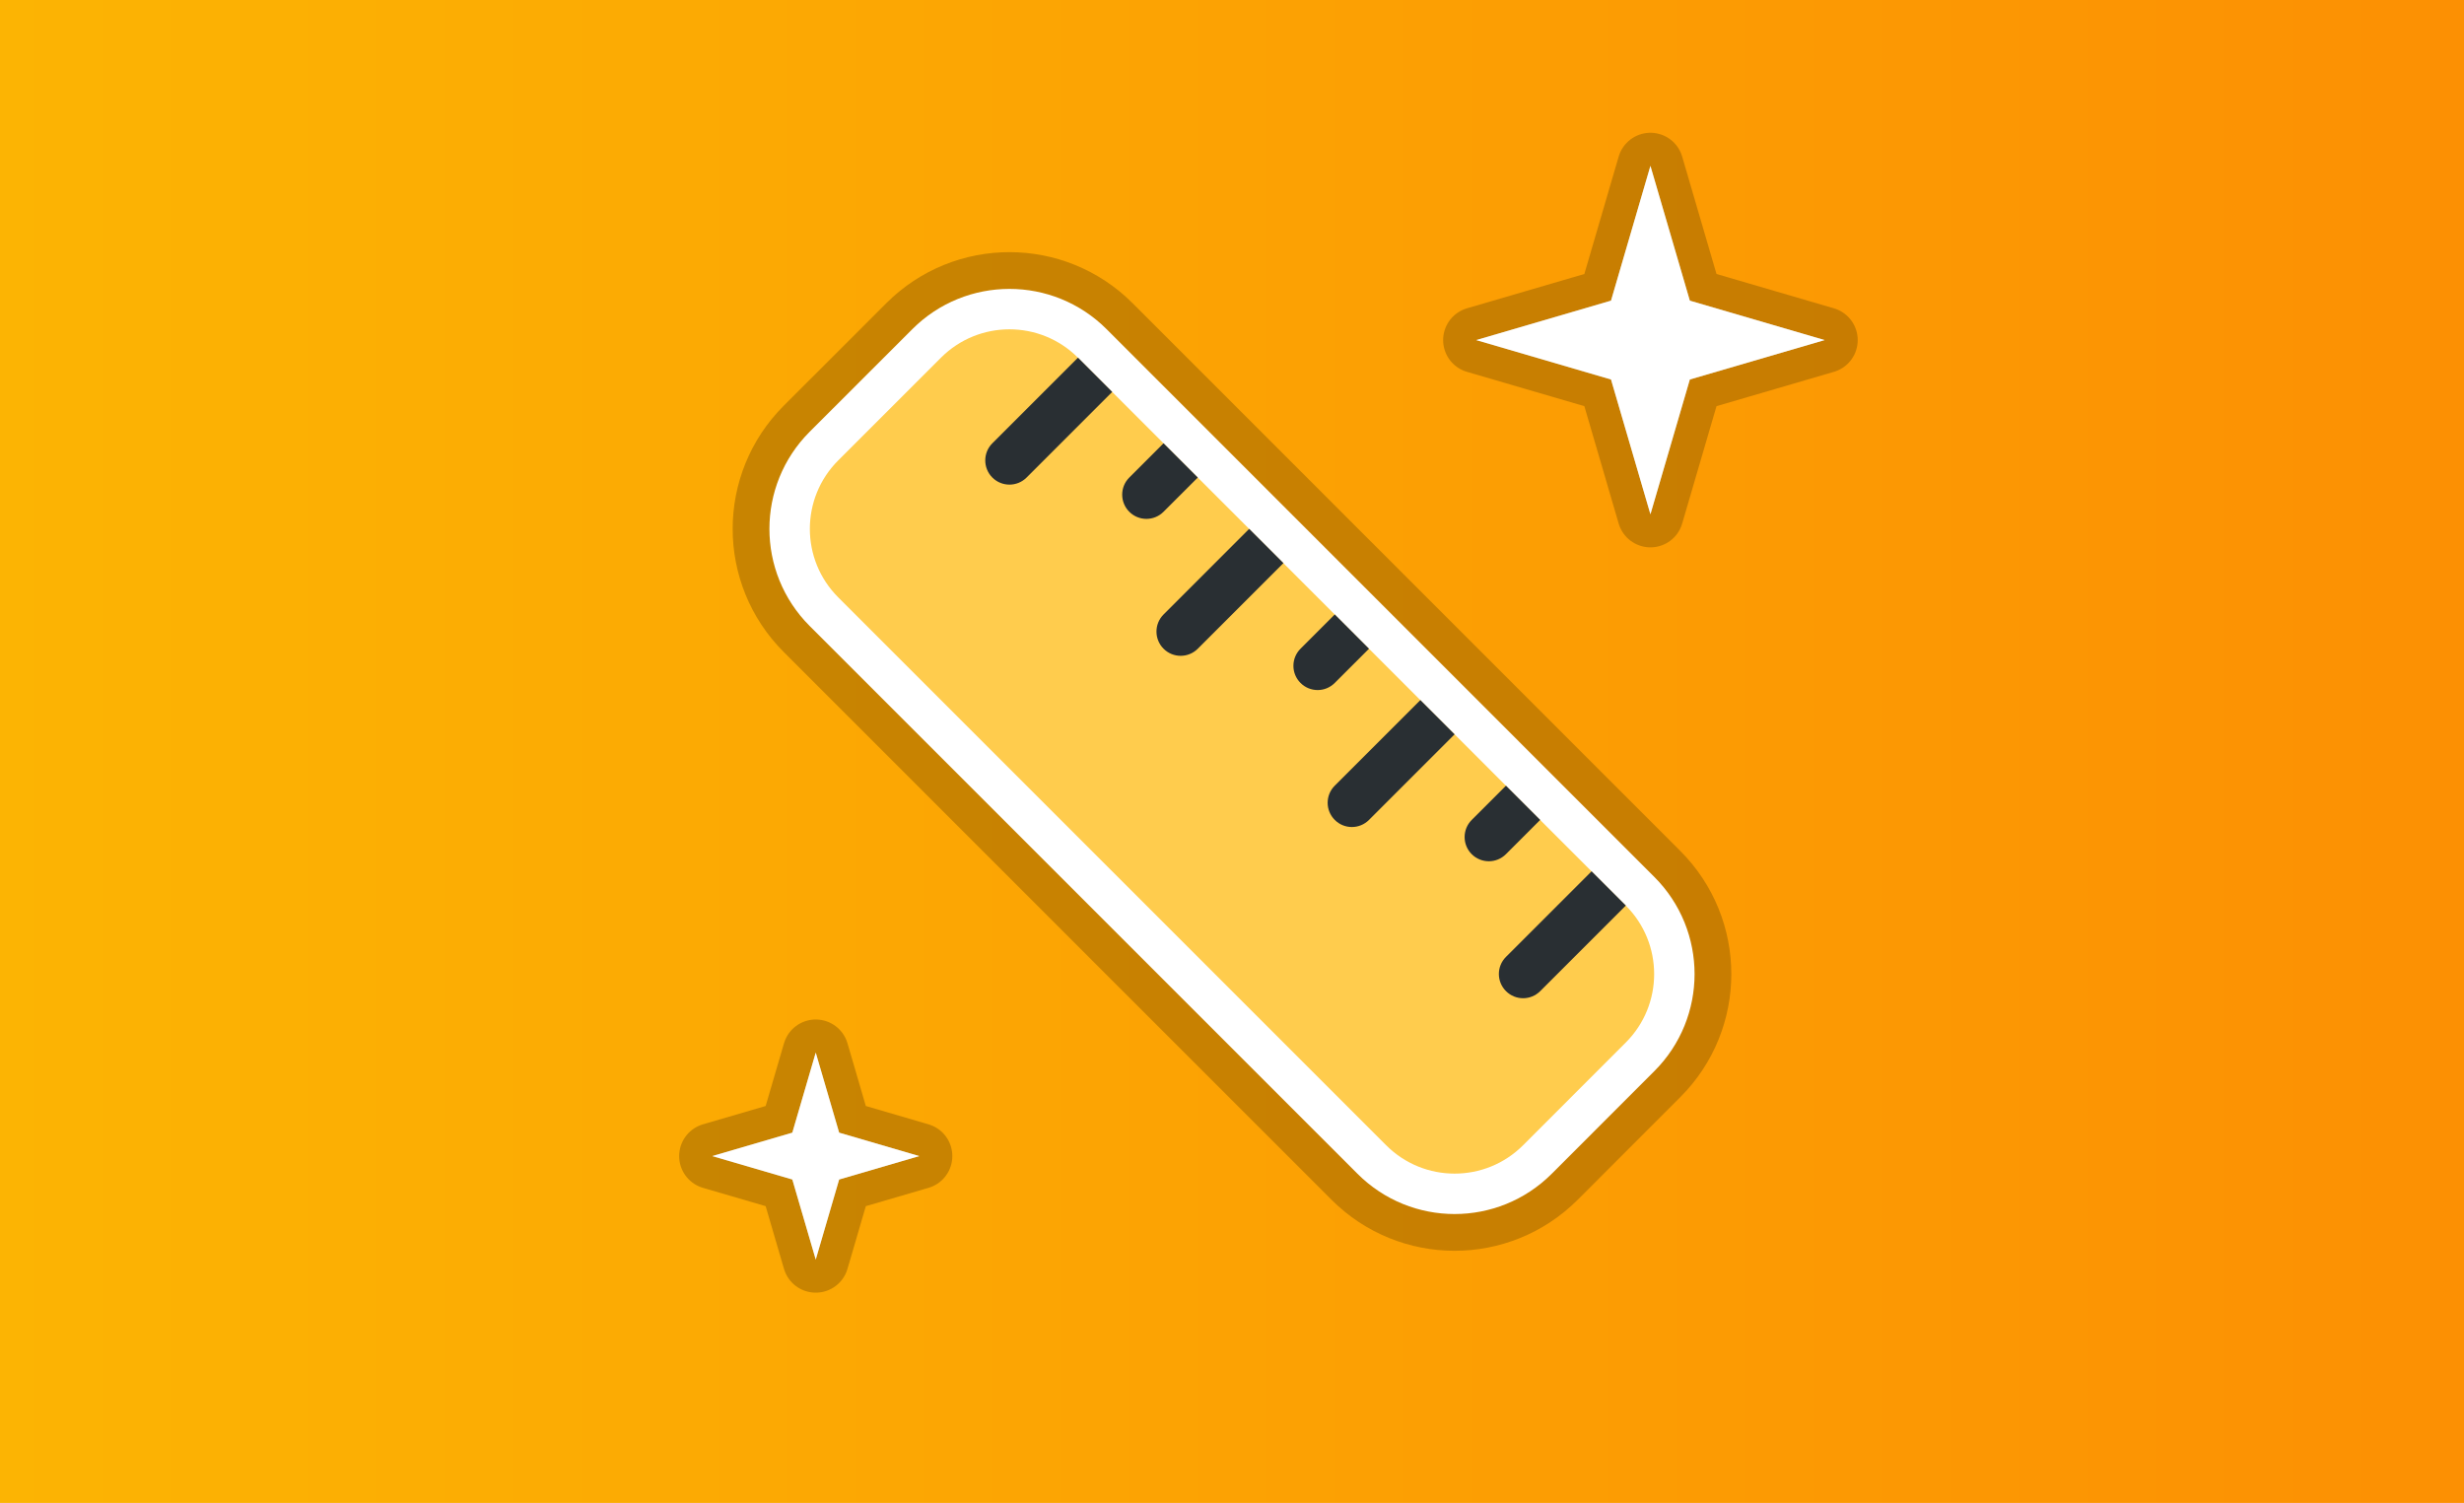
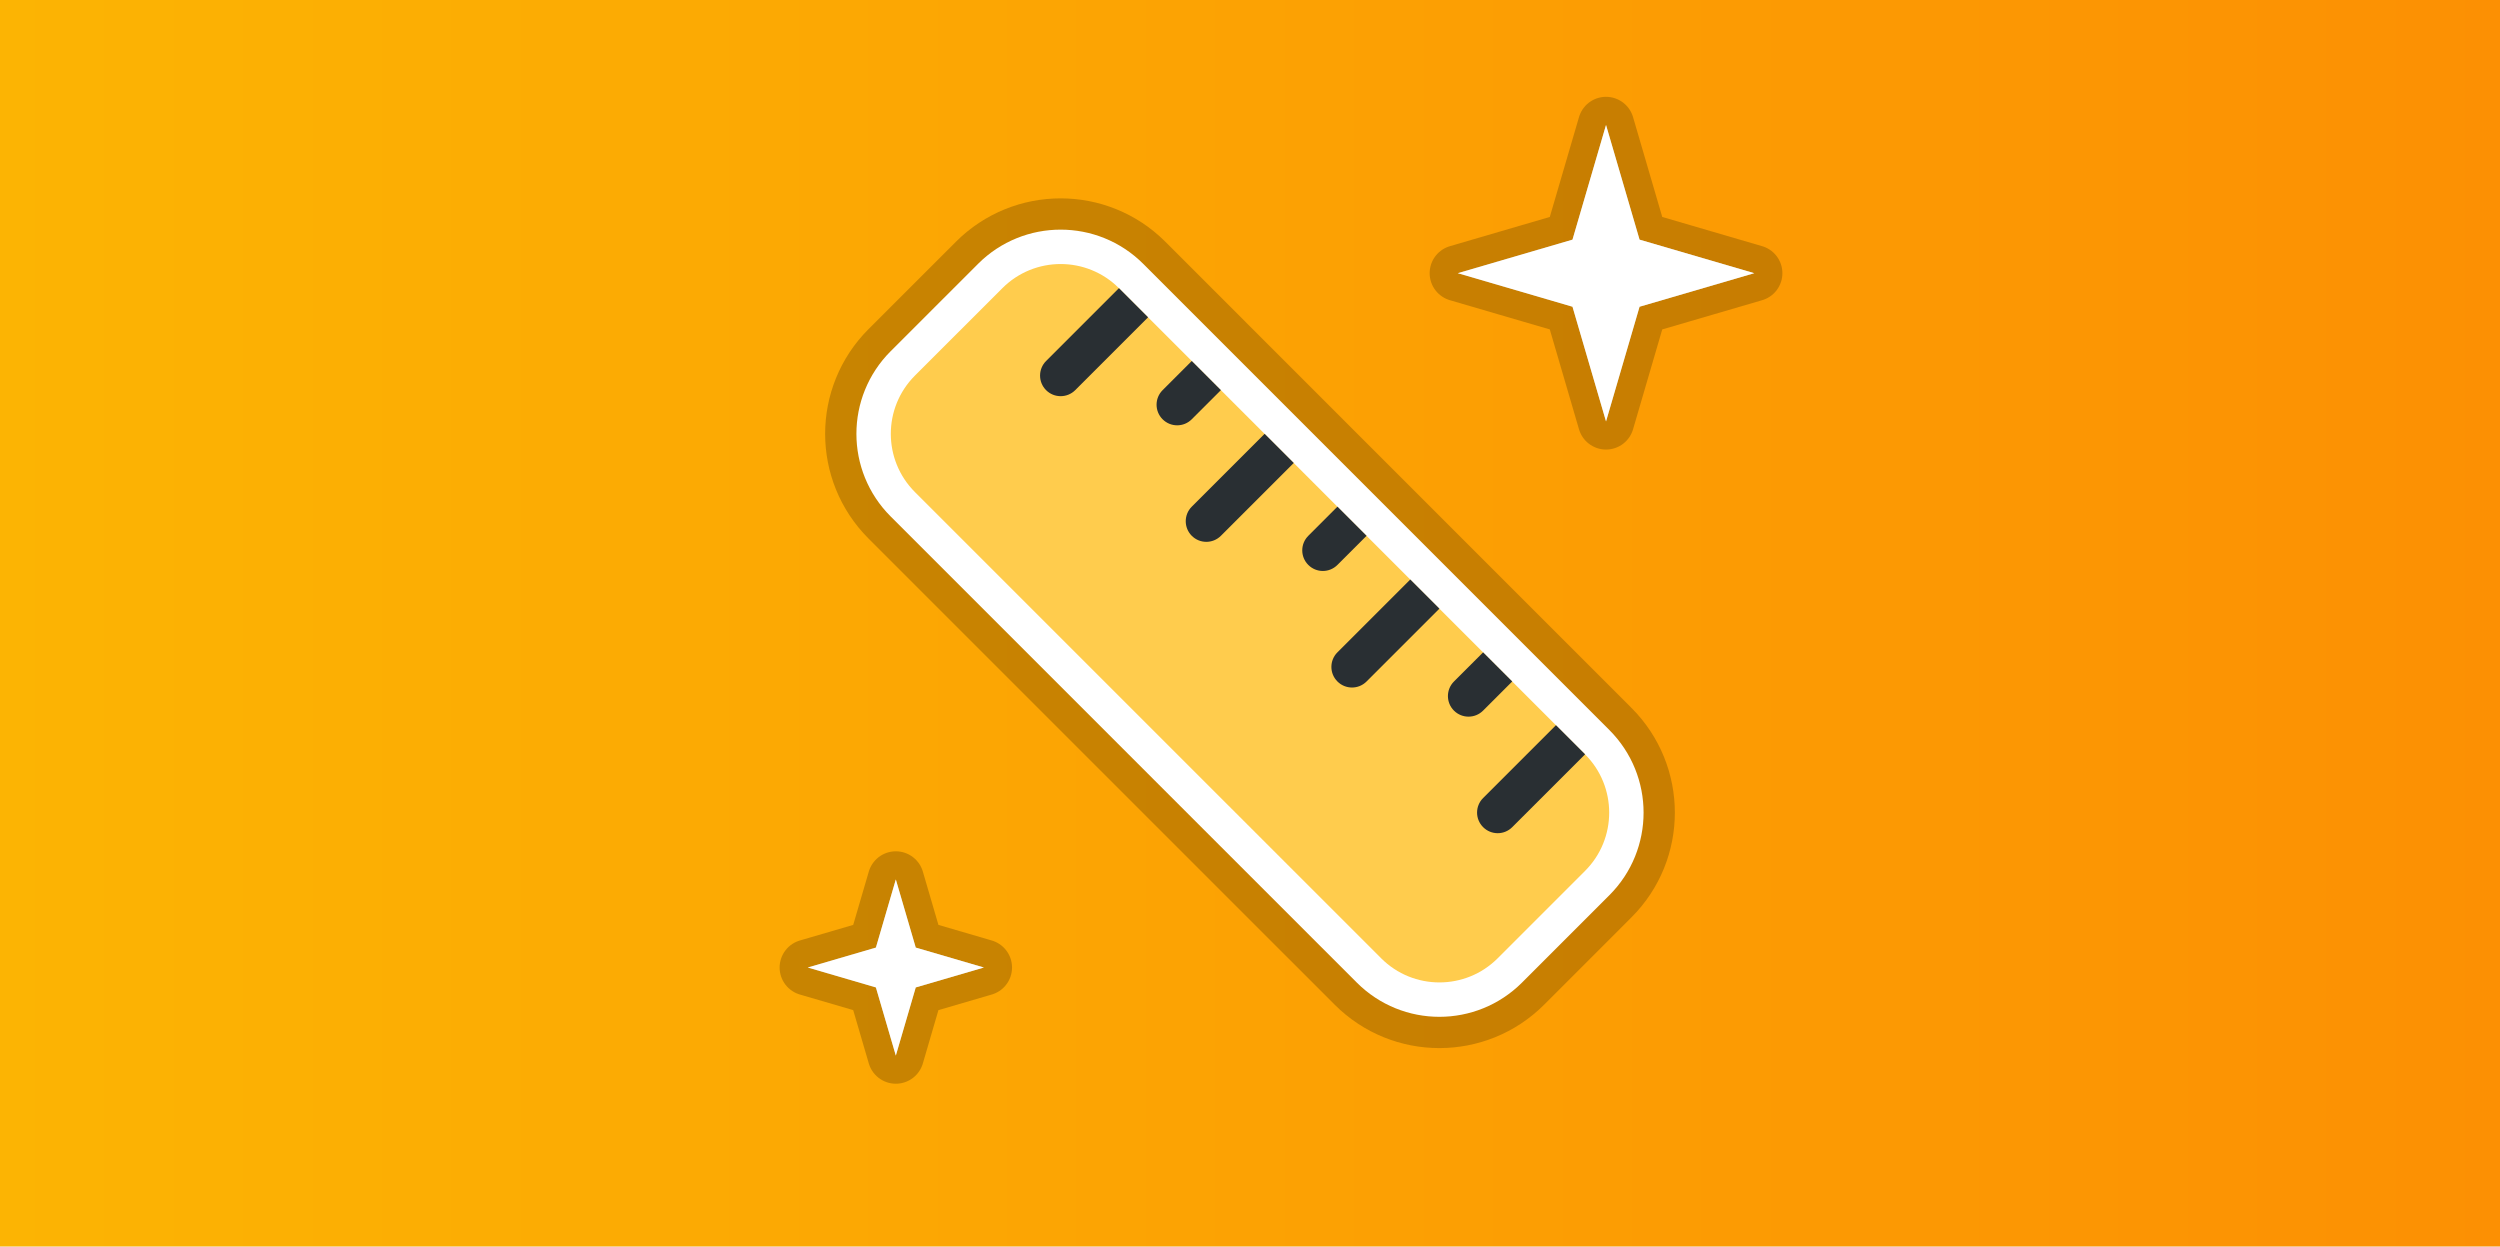
- <svg xmlns="http://www.w3.org/2000/svg" version="1.1" width="335.238" height="204.486" viewBox="0,0,335.238,204.486">
+ <svg xmlns="http://www.w3.org/2000/svg" version="1.1" width="399.757" height="199.313" viewBox="0,0,399.757,199.313">
  <defs>
-     <linearGradient x1="72.381" y1="180" x2="407.619" y2="180" gradientUnits="userSpaceOnUse" id="color-1">
+     <linearGradient x1="280.121" y1="360" x2="679.879" y2="360" gradientUnits="userSpaceOnUse" id="color-1">
      <stop offset="0" stop-color="#fcb403" />
      <stop offset="1" stop-color="#fc9003" />
    </linearGradient>
  </defs>
-   <g transform="translate(-72.38101,-77.75701)">
+   <g transform="translate(-280.1214,-260.3435)">
    <g>
-       <path d="M72.381,282.243v-204.486h335.238v204.486z" fill="url(#color-1)" stroke="none" stroke-width="0" stroke-linecap="butt" stroke-linejoin="miter" stroke-miterlimit="10" />
-       <path d="M279.603,233.576c-5.149,5.149 -13.49,5.146 -18.632,0l-74.546,-74.543c-5.146,-5.146 -5.149,-13.487 0,-18.636l13.978,-13.974c5.146,-5.146 13.49,-5.146 18.636,0l74.536,74.543c5.146,5.146 5.146,13.493 0.003,18.632z" fill="#ffcc4d" stroke-opacity="0.502" stroke="#946101" stroke-width="21" stroke-linecap="butt" stroke-linejoin="miter" stroke-miterlimit="10" />
-       <path d="M279.603,233.576c-5.149,5.149 -13.49,5.146 -18.632,0l-74.546,-74.543c-5.146,-5.146 -5.149,-13.487 0,-18.636l13.978,-13.974c5.146,-5.146 13.49,-5.146 18.636,0l74.536,74.543c5.146,5.146 5.146,13.493 0.003,18.632z" fill="#ffcc4d" stroke="#ffffff" stroke-width="11" stroke-linecap="butt" stroke-linejoin="miter" stroke-miterlimit="10" />
+       <path d="M280.121,459.656v-199.313h399.757v199.313z" fill="url(#color-1)" stroke="none" stroke-width="0" stroke-linecap="butt" stroke-linejoin="miter" stroke-miterlimit="10" />
+       <path d="M519.603,413.576c-5.149,5.149 -13.49,5.146 -18.632,0l-74.546,-74.543c-5.146,-5.146 -5.149,-13.487 0,-18.636l13.978,-13.974c5.146,-5.146 13.49,-5.146 18.636,0l74.536,74.543c5.146,5.146 5.146,13.493 0.003,18.632z" fill="#ffcc4d" stroke-opacity="0.502" stroke="#946101" stroke-width="21" stroke-linecap="butt" stroke-linejoin="miter" stroke-miterlimit="10" />
+       <path d="M519.603,413.576c-5.149,5.149 -13.49,5.146 -18.632,0l-74.546,-74.543c-5.146,-5.146 -5.149,-13.487 0,-18.636l13.978,-13.974c5.146,-5.146 13.49,-5.146 18.636,0l74.536,74.543c5.146,5.146 5.146,13.493 0.003,18.632z" fill="#ffcc4d" stroke="#ffffff" stroke-width="11" stroke-linecap="butt" stroke-linejoin="miter" stroke-miterlimit="10" />
      <g stroke="#000000" stroke-width="0" stroke-linecap="butt" stroke-linejoin="miter" stroke-miterlimit="10">
-         <path d="M279.604,233.576c-5.149,5.149 -13.49,5.146 -18.632,0l-74.546,-74.543c-5.146,-5.146 -5.149,-13.487 0,-18.636l13.978,-13.974c5.146,-5.146 13.49,-5.146 18.636,0l74.536,74.543c5.146,5.146 5.146,13.493 0.003,18.632z" fill="#ffcc4d" />
-         <path d="M212.052,142.73c-1.288,1.285 -3.37,1.285 -4.658,0c-1.285,-1.288 -1.285,-3.373 0,-4.661l11.649,-11.649l4.658,4.661zM230.684,147.388c-1.285,1.288 -3.373,1.288 -4.658,0c-1.288,-1.288 -1.288,-3.373 0,-4.658l4.661,-4.661l4.658,4.661zM235.346,166.02c-1.288,1.288 -3.373,1.288 -4.658,0c-1.285,-1.288 -1.285,-3.373 0,-4.658l11.649,-11.649c1.601,1.601 3.06,3.057 4.658,4.661zM253.978,170.678c-1.285,1.288 -3.37,1.288 -4.655,0c-1.291,-1.288 -1.288,-3.373 0,-4.658l4.658,-4.661c1.598,1.604 3.057,3.057 4.658,4.661zM258.639,189.314c-1.288,1.288 -3.37,1.291 -4.658,0c-1.288,-1.288 -1.288,-3.37 -0.003,-4.658l11.649,-11.645l4.658,4.658zM281.933,212.608c-1.285,1.288 -3.37,1.288 -4.655,0c-1.291,-1.288 -1.291,-3.37 -0.003,-4.658l11.649,-11.645l4.658,4.658zM277.272,193.972c-1.288,1.288 -3.367,1.288 -4.658,0.003c-1.288,-1.288 -1.285,-3.373 0,-4.658l4.661,-4.658l4.655,4.655z" fill="#292f33" />
+         <path d="M519.604,413.576c-5.149,5.149 -13.49,5.146 -18.632,0l-74.546,-74.543c-5.146,-5.146 -5.149,-13.487 0,-18.636l13.978,-13.974c5.146,-5.146 13.49,-5.146 18.636,0l74.536,74.543c5.146,5.146 5.146,13.493 0.003,18.632z" fill="#ffcc4d" />
+         <path d="M452.052,322.73c-1.288,1.285 -3.37,1.285 -4.658,0c-1.285,-1.288 -1.285,-3.373 0,-4.661l11.649,-11.649l4.658,4.661zM470.684,327.388c-1.285,1.288 -3.373,1.288 -4.658,0c-1.288,-1.288 -1.288,-3.373 0,-4.658l4.661,-4.661l4.658,4.661zM475.346,346.02c-1.288,1.288 -3.373,1.288 -4.658,0c-1.285,-1.288 -1.285,-3.373 0,-4.658l11.649,-11.649c1.601,1.601 3.06,3.057 4.658,4.661zM493.978,350.678c-1.285,1.288 -3.37,1.288 -4.655,0c-1.291,-1.288 -1.288,-3.373 0,-4.658l4.658,-4.661c1.598,1.604 3.057,3.057 4.658,4.661zM498.639,369.314c-1.288,1.288 -3.37,1.291 -4.658,0c-1.288,-1.288 -1.288,-3.37 -0.003,-4.658l11.649,-11.645l4.658,4.658zM521.933,392.608c-1.285,1.288 -3.37,1.288 -4.655,0c-1.291,-1.288 -1.291,-3.37 -0.003,-4.658l11.649,-11.645l4.658,4.658zM517.272,373.972c-1.288,1.288 -3.367,1.288 -4.658,0.003c-1.288,-1.288 -1.285,-3.373 0,-4.658l4.661,-4.658l4.655,4.655z" fill="#292f33" />
      </g>
      <g fill="#ffffff" stroke-linecap="round" stroke-linejoin="round" stroke-miterlimit="1">
-         <path d="M197.448,235.051l-10.896,3.186l-3.186,10.896l-3.186,-10.896l-10.896,-3.186l10.896,-3.186l3.186,-10.896l3.186,10.896z" stroke-opacity="0.502" stroke="#946101" stroke-width="9" />
-         <path d="M197.448,235.051l-10.896,3.186l-3.186,10.896l-3.186,-10.896l-10.896,-3.186l10.896,-3.186l3.186,-10.896l3.186,10.896z" stroke-opacity="0.5" stroke="#6f443b" stroke-width="0" />
+         <path d="M437.448,415.051l-10.896,3.186l-3.186,10.896l-3.186,-10.896l-10.896,-3.186l10.896,-3.186l3.186,-10.896l3.186,10.896z" stroke-opacity="0.502" stroke="#946101" stroke-width="9" />
+         <path d="M437.448,415.051l-10.896,3.186l-3.186,10.896l-3.186,-10.896l-10.896,-3.186l10.896,-3.186l3.186,-10.896l3.186,10.896z" stroke-opacity="0.5" stroke="#6f443b" stroke-width="0" />
      </g>
      <g fill="#ffffff" stroke-linecap="round" stroke-linejoin="round" stroke-miterlimit="1">
-         <path d="M320.631,124.027l-18.339,5.363l-5.363,18.339l-5.363,-18.339l-18.339,-5.363l18.339,-5.363l5.363,-18.339l5.363,18.339z" stroke-opacity="0.502" stroke="#946101" stroke-width="9" />
-         <path d="M320.631,124.027l-18.339,5.363l-5.363,18.339l-5.363,-18.339l-18.339,-5.363l18.339,-5.363l5.363,-18.339l5.363,18.339z" stroke-opacity="0.5" stroke="#6f443b" stroke-width="0" />
+         <path d="M560.631,304.027l-18.339,5.363l-5.363,18.339l-5.363,-18.339l-18.339,-5.363l18.339,-5.363l5.363,-18.339l5.363,18.339z" stroke-opacity="0.502" stroke="#946101" stroke-width="9" />
+         <path d="M560.631,304.027l-18.339,5.363l-5.363,18.339l-5.363,-18.339l-18.339,-5.363l18.339,-5.363l5.363,-18.339l5.363,18.339z" stroke-opacity="0.5" stroke="#6f443b" stroke-width="0" />
      </g>
    </g>
  </g>
</svg>
